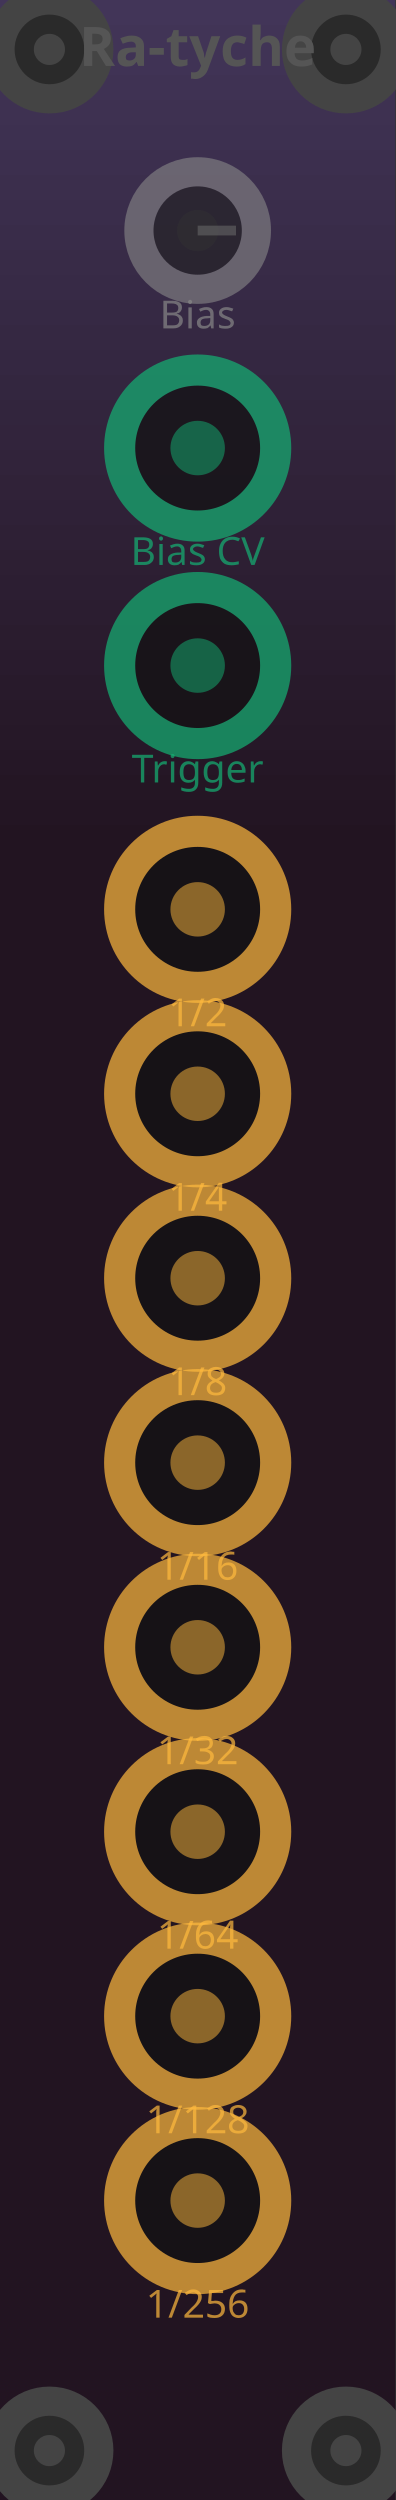
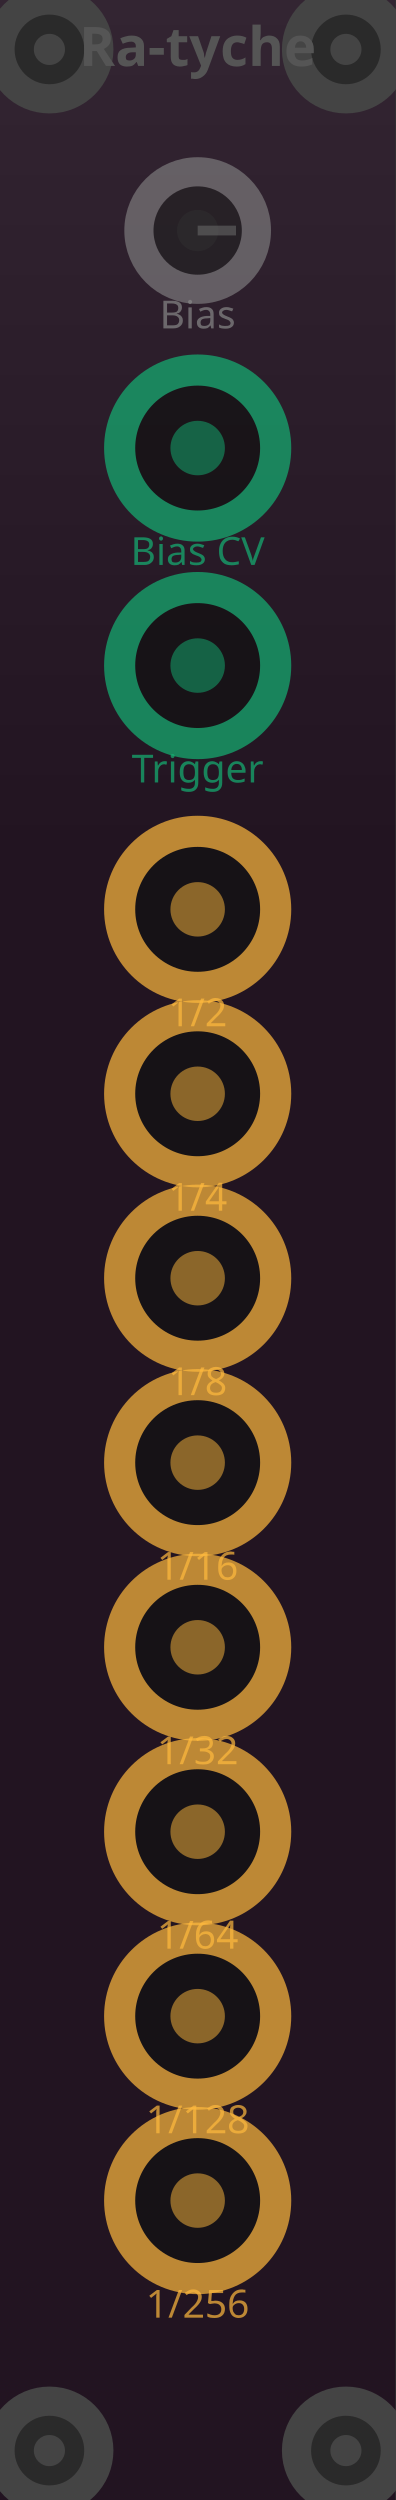
<svg xmlns="http://www.w3.org/2000/svg" viewBox="0 0 20.32 128.5" width="20.32mm" height="128.5mm">
  <rect x="0.3" y="0.3" width="19.72" height="127.9" fill="none" stroke="#333" stroke-width="1.5" />
-   <rect x="0" y="0.000" width="20.32" height="1.295" fill="#423558" />
-   <rect x="0" y="1.285" width="20.32" height="1.295" fill="#413456" />
-   <rect x="0" y="2.570" width="20.32" height="1.295" fill="#403355" />
-   <rect x="0" y="3.855" width="20.32" height="1.295" fill="#3f3253" />
-   <rect x="0" y="5.140" width="20.32" height="1.295" fill="#3e3151" />
-   <rect x="0" y="6.425" width="20.32" height="1.295" fill="#3d3050" />
-   <rect x="0" y="7.710" width="20.32" height="1.295" fill="#3c2f4e" />
-   <rect x="0" y="8.995" width="20.32" height="1.295" fill="#3b2e4c" />
-   <rect x="0" y="10.280" width="20.32" height="1.295" fill="#3a2d4b" />
-   <rect x="0" y="11.565" width="20.32" height="1.295" fill="#392c49" />
-   <rect x="0" y="12.850" width="20.32" height="1.295" fill="#382b47" />
-   <rect x="0" y="14.135" width="20.32" height="1.295" fill="#372a46" />
-   <rect x="0" y="15.420" width="20.32" height="1.295" fill="#362944" />
-   <rect x="0" y="16.705" width="20.32" height="1.295" fill="#352842" />
-   <rect x="0" y="17.990" width="20.32" height="1.295" fill="#342741" />
-   <rect x="0" y="19.275" width="20.32" height="1.295" fill="#33263f" />
-   <rect x="0" y="20.560" width="20.32" height="1.295" fill="#32253d" />
-   <rect x="0" y="21.845" width="20.32" height="1.295" fill="#32243c" />
-   <rect x="0" y="23.130" width="20.32" height="1.295" fill="#31233a" />
-   <rect x="0" y="24.415" width="20.32" height="1.295" fill="#302238" />
-   <rect x="0" y="25.700" width="20.32" height="1.295" fill="#2f2137" />
-   <rect x="0" y="26.985" width="20.32" height="1.295" fill="#2e2035" />
-   <rect x="0" y="28.270" width="20.32" height="1.295" fill="#2d1f33" />
-   <rect x="0" y="29.555" width="20.32" height="1.295" fill="#2c1e32" />
-   <rect x="0" y="30.840" width="20.32" height="1.295" fill="#2b1d30" />
-   <rect x="0" y="32.125" width="20.32" height="1.295" fill="#2a1c2e" />
-   <rect x="0" y="33.410" width="20.32" height="1.295" fill="#291b2d" />
-   <rect x="0" y="34.695" width="20.32" height="1.295" fill="#281a2b" />
-   <rect x="0" y="35.980" width="20.32" height="1.295" fill="#271929" />
-   <rect x="0" y="37.265" width="20.32" height="1.295" fill="#261828" />
-   <rect x="0" y="38.550" width="20.32" height="1.295" fill="#251726" />
-   <rect x="0" y="39.835" width="20.32" height="1.295" fill="#241624" />
-   <rect x="0" y="41.120" width="20.32" height="1.295" fill="#231523" />
+   <rect x="0" y="0.000" width="20.32" height="1.295" fill="#332532" />
+   <rect x="0" y="1.285" width="20.32" height="1.295" fill="#322431" />
+   <rect x="0" y="2.570" width="20.32" height="1.295" fill="#322431" />
+   <rect x="0" y="3.855" width="20.32" height="1.295" fill="#312330" />
+   <rect x="0" y="5.140" width="20.32" height="1.295" fill="#312330" />
+   <rect x="0" y="6.425" width="20.32" height="1.295" fill="#30222f" />
+   <rect x="0" y="7.710" width="20.32" height="1.295" fill="#30222f" />
+   <rect x="0" y="8.995" width="20.32" height="1.295" fill="#2f212e" />
+   <rect x="0" y="10.280" width="20.32" height="1.295" fill="#2f212e" />
+   <rect x="0" y="11.565" width="20.32" height="1.295" fill="#2e202d" />
+   <rect x="0" y="12.850" width="20.32" height="1.295" fill="#2e202d" />
+   <rect x="0" y="14.135" width="20.32" height="1.295" fill="#2d1f2c" />
+   <rect x="0" y="15.420" width="20.32" height="1.295" fill="#2d1f2c" />
+   <rect x="0" y="16.705" width="20.32" height="1.295" fill="#2c1e2b" />
+   <rect x="0" y="17.990" width="20.32" height="1.295" fill="#2c1e2b" />
+   <rect x="0" y="19.275" width="20.32" height="1.295" fill="#2b1d2a" />
+   <rect x="0" y="20.560" width="20.32" height="1.295" fill="#2b1d2a" />
+   <rect x="0" y="21.845" width="20.32" height="1.295" fill="#2a1c29" />
+   <rect x="0" y="23.130" width="20.32" height="1.295" fill="#2a1c29" />
+   <rect x="0" y="24.415" width="20.32" height="1.295" fill="#291b28" />
+   <rect x="0" y="25.700" width="20.32" height="1.295" fill="#291b28" />
+   <rect x="0" y="26.985" width="20.32" height="1.295" fill="#281a27" />
+   <rect x="0" y="28.270" width="20.32" height="1.295" fill="#281a27" />
+   <rect x="0" y="29.555" width="20.32" height="1.295" fill="#271926" />
+   <rect x="0" y="30.840" width="20.32" height="1.295" fill="#271926" />
+   <rect x="0" y="32.125" width="20.32" height="1.295" fill="#261825" />
+   <rect x="0" y="33.410" width="20.32" height="1.295" fill="#261825" />
+   <rect x="0" y="34.695" width="20.32" height="1.295" fill="#251724" />
+   <rect x="0" y="35.980" width="20.32" height="1.295" fill="#251724" />
+   <rect x="0" y="37.265" width="20.32" height="1.295" fill="#241623" />
+   <rect x="0" y="38.550" width="20.32" height="1.295" fill="#241623" />
+   <rect x="0" y="39.835" width="20.32" height="1.295" fill="#231522" />
+   <rect x="0" y="41.120" width="20.32" height="1.295" fill="#231522" />
  <rect x="0" y="42.405" width="20.32" height="1.295" fill="#221421" />
  <rect x="0" y="43.690" width="20.32" height="1.295" fill="#221421" />
  <rect x="0" y="44.975" width="20.32" height="1.295" fill="#221421" />
  <rect x="0" y="46.260" width="20.32" height="1.295" fill="#221421" />
  <rect x="0" y="47.545" width="20.32" height="1.295" fill="#221421" />
  <rect x="0" y="48.830" width="20.32" height="1.295" fill="#221421" />
  <rect x="0" y="50.115" width="20.32" height="1.295" fill="#221421" />
  <rect x="0" y="51.400" width="20.32" height="1.295" fill="#221421" />
  <rect x="0" y="52.685" width="20.32" height="1.295" fill="#221421" />
  <rect x="0" y="53.970" width="20.32" height="1.295" fill="#221421" />
  <rect x="0" y="55.255" width="20.32" height="1.295" fill="#221421" />
  <rect x="0" y="56.540" width="20.32" height="1.295" fill="#221421" />
  <rect x="0" y="57.825" width="20.32" height="1.295" fill="#221421" />
  <rect x="0" y="59.110" width="20.32" height="1.295" fill="#221421" />
  <rect x="0" y="60.395" width="20.32" height="1.295" fill="#221421" />
  <rect x="0" y="61.680" width="20.32" height="1.295" fill="#221421" />
  <rect x="0" y="62.965" width="20.32" height="1.295" fill="#221421" />
  <rect x="0" y="64.250" width="20.32" height="1.295" fill="#221421" />
  <rect x="0" y="65.535" width="20.32" height="1.295" fill="#221421" />
  <rect x="0" y="66.820" width="20.32" height="1.295" fill="#221421" />
  <rect x="0" y="68.105" width="20.32" height="1.295" fill="#221421" />
  <rect x="0" y="69.390" width="20.32" height="1.295" fill="#221421" />
  <rect x="0" y="70.675" width="20.32" height="1.295" fill="#221421" />
  <rect x="0" y="71.960" width="20.32" height="1.295" fill="#221421" />
  <rect x="0" y="73.245" width="20.32" height="1.295" fill="#221421" />
  <rect x="0" y="74.530" width="20.32" height="1.295" fill="#221421" />
  <rect x="0" y="75.815" width="20.32" height="1.295" fill="#221421" />
  <rect x="0" y="77.100" width="20.32" height="1.295" fill="#221421" />
  <rect x="0" y="78.385" width="20.32" height="1.295" fill="#221421" />
  <rect x="0" y="79.670" width="20.32" height="1.295" fill="#221421" />
  <rect x="0" y="80.955" width="20.32" height="1.295" fill="#221421" />
  <rect x="0" y="82.240" width="20.32" height="1.295" fill="#221421" />
  <rect x="0" y="83.525" width="20.32" height="1.295" fill="#221421" />
  <rect x="0" y="84.810" width="20.32" height="1.295" fill="#221421" />
  <rect x="0" y="86.095" width="20.32" height="1.295" fill="#221421" />
  <rect x="0" y="87.380" width="20.32" height="1.295" fill="#221421" />
  <rect x="0" y="88.665" width="20.32" height="1.295" fill="#221421" />
  <rect x="0" y="89.950" width="20.32" height="1.295" fill="#221421" />
  <rect x="0" y="91.235" width="20.32" height="1.295" fill="#221421" />
  <rect x="0" y="92.520" width="20.32" height="1.295" fill="#221421" />
  <rect x="0" y="93.805" width="20.32" height="1.295" fill="#221421" />
  <rect x="0" y="95.090" width="20.32" height="1.295" fill="#221421" />
  <rect x="0" y="96.375" width="20.32" height="1.295" fill="#221421" />
  <rect x="0" y="97.660" width="20.32" height="1.295" fill="#221421" />
  <rect x="0" y="98.945" width="20.32" height="1.295" fill="#221421" />
  <rect x="0" y="100.230" width="20.32" height="1.295" fill="#221421" />
  <rect x="0" y="101.515" width="20.32" height="1.295" fill="#221421" />
  <rect x="0" y="102.800" width="20.32" height="1.295" fill="#221421" />
  <rect x="0" y="104.085" width="20.32" height="1.295" fill="#221421" />
  <rect x="0" y="105.370" width="20.32" height="1.295" fill="#221421" />
  <rect x="0" y="106.655" width="20.32" height="1.295" fill="#221421" />
  <rect x="0" y="107.940" width="20.32" height="1.295" fill="#221421" />
  <rect x="0" y="109.225" width="20.32" height="1.295" fill="#221421" />
  <rect x="0" y="110.510" width="20.32" height="1.295" fill="#221421" />
  <rect x="0" y="111.795" width="20.32" height="1.295" fill="#221421" />
  <rect x="0" y="113.080" width="20.32" height="1.295" fill="#221421" />
  <rect x="0" y="114.365" width="20.32" height="1.295" fill="#221421" />
  <rect x="0" y="115.650" width="20.32" height="1.295" fill="#221421" />
  <rect x="0" y="116.935" width="20.32" height="1.295" fill="#221421" />
  <rect x="0" y="118.220" width="20.32" height="1.295" fill="#221421" />
  <rect x="0" y="119.505" width="20.32" height="1.295" fill="#221421" />
  <rect x="0" y="120.790" width="20.32" height="1.295" fill="#221421" />
  <rect x="0" y="122.075" width="20.32" height="1.295" fill="#221421" />
  <rect x="0" y="123.360" width="20.32" height="1.295" fill="#221421" />
  <rect x="0" y="124.645" width="20.32" height="1.295" fill="#221421" />
  <rect x="0" y="125.930" width="20.32" height="1.295" fill="#221421" />
  <rect x="0" y="127.215" width="20.32" height="1.295" fill="#221421" />
  <circle cx="2.54" cy="2.54" r="2.54" fill="#2a2a2a" stroke="#444" stroke-width="1.5" />
  <circle cx="2.54" cy="2.54" r="0.8" fill="#444" />
  <circle cx="2.54" cy="125.96" r="2.54" fill="#2a2a2a" stroke="#444" stroke-width="1.5" />
  <circle cx="2.54" cy="125.96" r="0.8" fill="#444" />
  <circle cx="17.78" cy="2.54" r="2.54" fill="#2a2a2a" stroke="#444" stroke-width="1.5" />
  <circle cx="17.78" cy="2.54" r="0.8" fill="#444" />
  <circle cx="17.78" cy="125.96" r="2.54" fill="#2a2a2a" stroke="#444" stroke-width="1.5" />
  <circle cx="17.78" cy="125.96" r="0.8" fill="#444" />
  <text x="10.16" y="3.39" fill="#555" font-family="sans-serif" font-size="2.8" text-anchor="middle" font-weight="bold">Ra-tyche</text>
  <circle cx="10.16" cy="11.85" r="3.02" fill="#222" stroke="#888" stroke-width="1.5" opacity="0.6" />
  <circle cx="10.16" cy="11.85" r="1.06" fill="#333" opacity="0.4" />
  <line x1="10.16" y1="11.85" x2="12.13" y2="11.85" stroke="#666" stroke-width="0.5" opacity="0.6" />
  <text x="10.16" y="16.88" fill="#888" font-family="sans-serif" font-size="2.0" text-anchor="middle" opacity="0.7">Bias</text>
  <circle cx="10.16" cy="23.03" r="4.01" fill="#111" stroke="#14B274" stroke-width="1.6" opacity="0.7" />
  <circle cx="10.16" cy="23.03" r="1.40" fill="#14B274" opacity="0.5" />
  <text x="10.16" y="29.04" fill="#14B274" font-family="sans-serif" font-size="2.0" text-anchor="middle" opacity="0.7">Bias CV</text>
  <circle cx="10.16" cy="34.21" r="4.01" fill="#111" stroke="#14B274" stroke-width="1.6" opacity="0.7" />
  <circle cx="10.16" cy="34.21" r="1.40" fill="#14B274" opacity="0.5" />
  <text x="10.16" y="40.22" fill="#14B274" font-family="sans-serif" font-size="2.0" text-anchor="middle" opacity="0.7">Trigger</text>
  <circle cx="10.16" cy="46.74" r="4.01" fill="#111" stroke="#FFB93D" stroke-width="1.6" opacity="0.7" />
  <circle cx="10.16" cy="46.74" r="1.40" fill="#FFB93D" opacity="0.5" />
  <text x="10.16" y="52.75" fill="#FFB93D" font-family="sans-serif" font-size="2.0" text-anchor="middle" opacity="0.7">1/2</text>
  <circle cx="10.16" cy="56.22" r="4.01" fill="#111" stroke="#FFB93D" stroke-width="1.6" opacity="0.7" />
  <circle cx="10.16" cy="56.22" r="1.40" fill="#FFB93D" opacity="0.5" />
  <text x="10.16" y="62.23" fill="#FFB93D" font-family="sans-serif" font-size="2.0" text-anchor="middle" opacity="0.7">1/4</text>
  <circle cx="10.16" cy="65.70" r="4.01" fill="#111" stroke="#FFB93D" stroke-width="1.6" opacity="0.7" />
  <circle cx="10.16" cy="65.70" r="1.40" fill="#FFB93D" opacity="0.5" />
  <text x="10.16" y="71.71" fill="#FFB93D" font-family="sans-serif" font-size="2.0" text-anchor="middle" opacity="0.7">1/8</text>
  <circle cx="10.16" cy="75.18" r="4.01" fill="#111" stroke="#FFB93D" stroke-width="1.6" opacity="0.7" />
  <circle cx="10.16" cy="75.18" r="1.40" fill="#FFB93D" opacity="0.5" />
  <text x="10.16" y="81.20" fill="#FFB93D" font-family="sans-serif" font-size="2.0" text-anchor="middle" opacity="0.7">1/16</text>
  <circle cx="10.16" cy="84.67" r="4.01" fill="#111" stroke="#FFB93D" stroke-width="1.6" opacity="0.7" />
  <circle cx="10.16" cy="84.67" r="1.40" fill="#FFB93D" opacity="0.5" />
  <text x="10.16" y="90.68" fill="#FFB93D" font-family="sans-serif" font-size="2.0" text-anchor="middle" opacity="0.7">1/32</text>
  <circle cx="10.16" cy="94.15" r="4.01" fill="#111" stroke="#FFB93D" stroke-width="1.6" opacity="0.7" />
  <circle cx="10.16" cy="94.15" r="1.40" fill="#FFB93D" opacity="0.5" />
  <text x="10.16" y="100.16" fill="#FFB93D" font-family="sans-serif" font-size="2.0" text-anchor="middle" opacity="0.7">1/64</text>
  <circle cx="10.16" cy="103.63" r="4.01" fill="#111" stroke="#FFB93D" stroke-width="1.6" opacity="0.7" />
  <circle cx="10.16" cy="103.63" r="1.40" fill="#FFB93D" opacity="0.5" />
  <text x="10.16" y="109.65" fill="#FFB93D" font-family="sans-serif" font-size="2.0" text-anchor="middle" opacity="0.7">1/128</text>
  <circle cx="10.16" cy="113.11" r="4.01" fill="#111" stroke="#FFB93D" stroke-width="1.6" opacity="0.7" />
  <circle cx="10.16" cy="113.11" r="1.40" fill="#FFB93D" opacity="0.5" />
  <text x="10.16" y="119.13" fill="#FFB93D" font-family="sans-serif" font-size="2.0" text-anchor="middle" opacity="0.7">1/256</text>
</svg>
